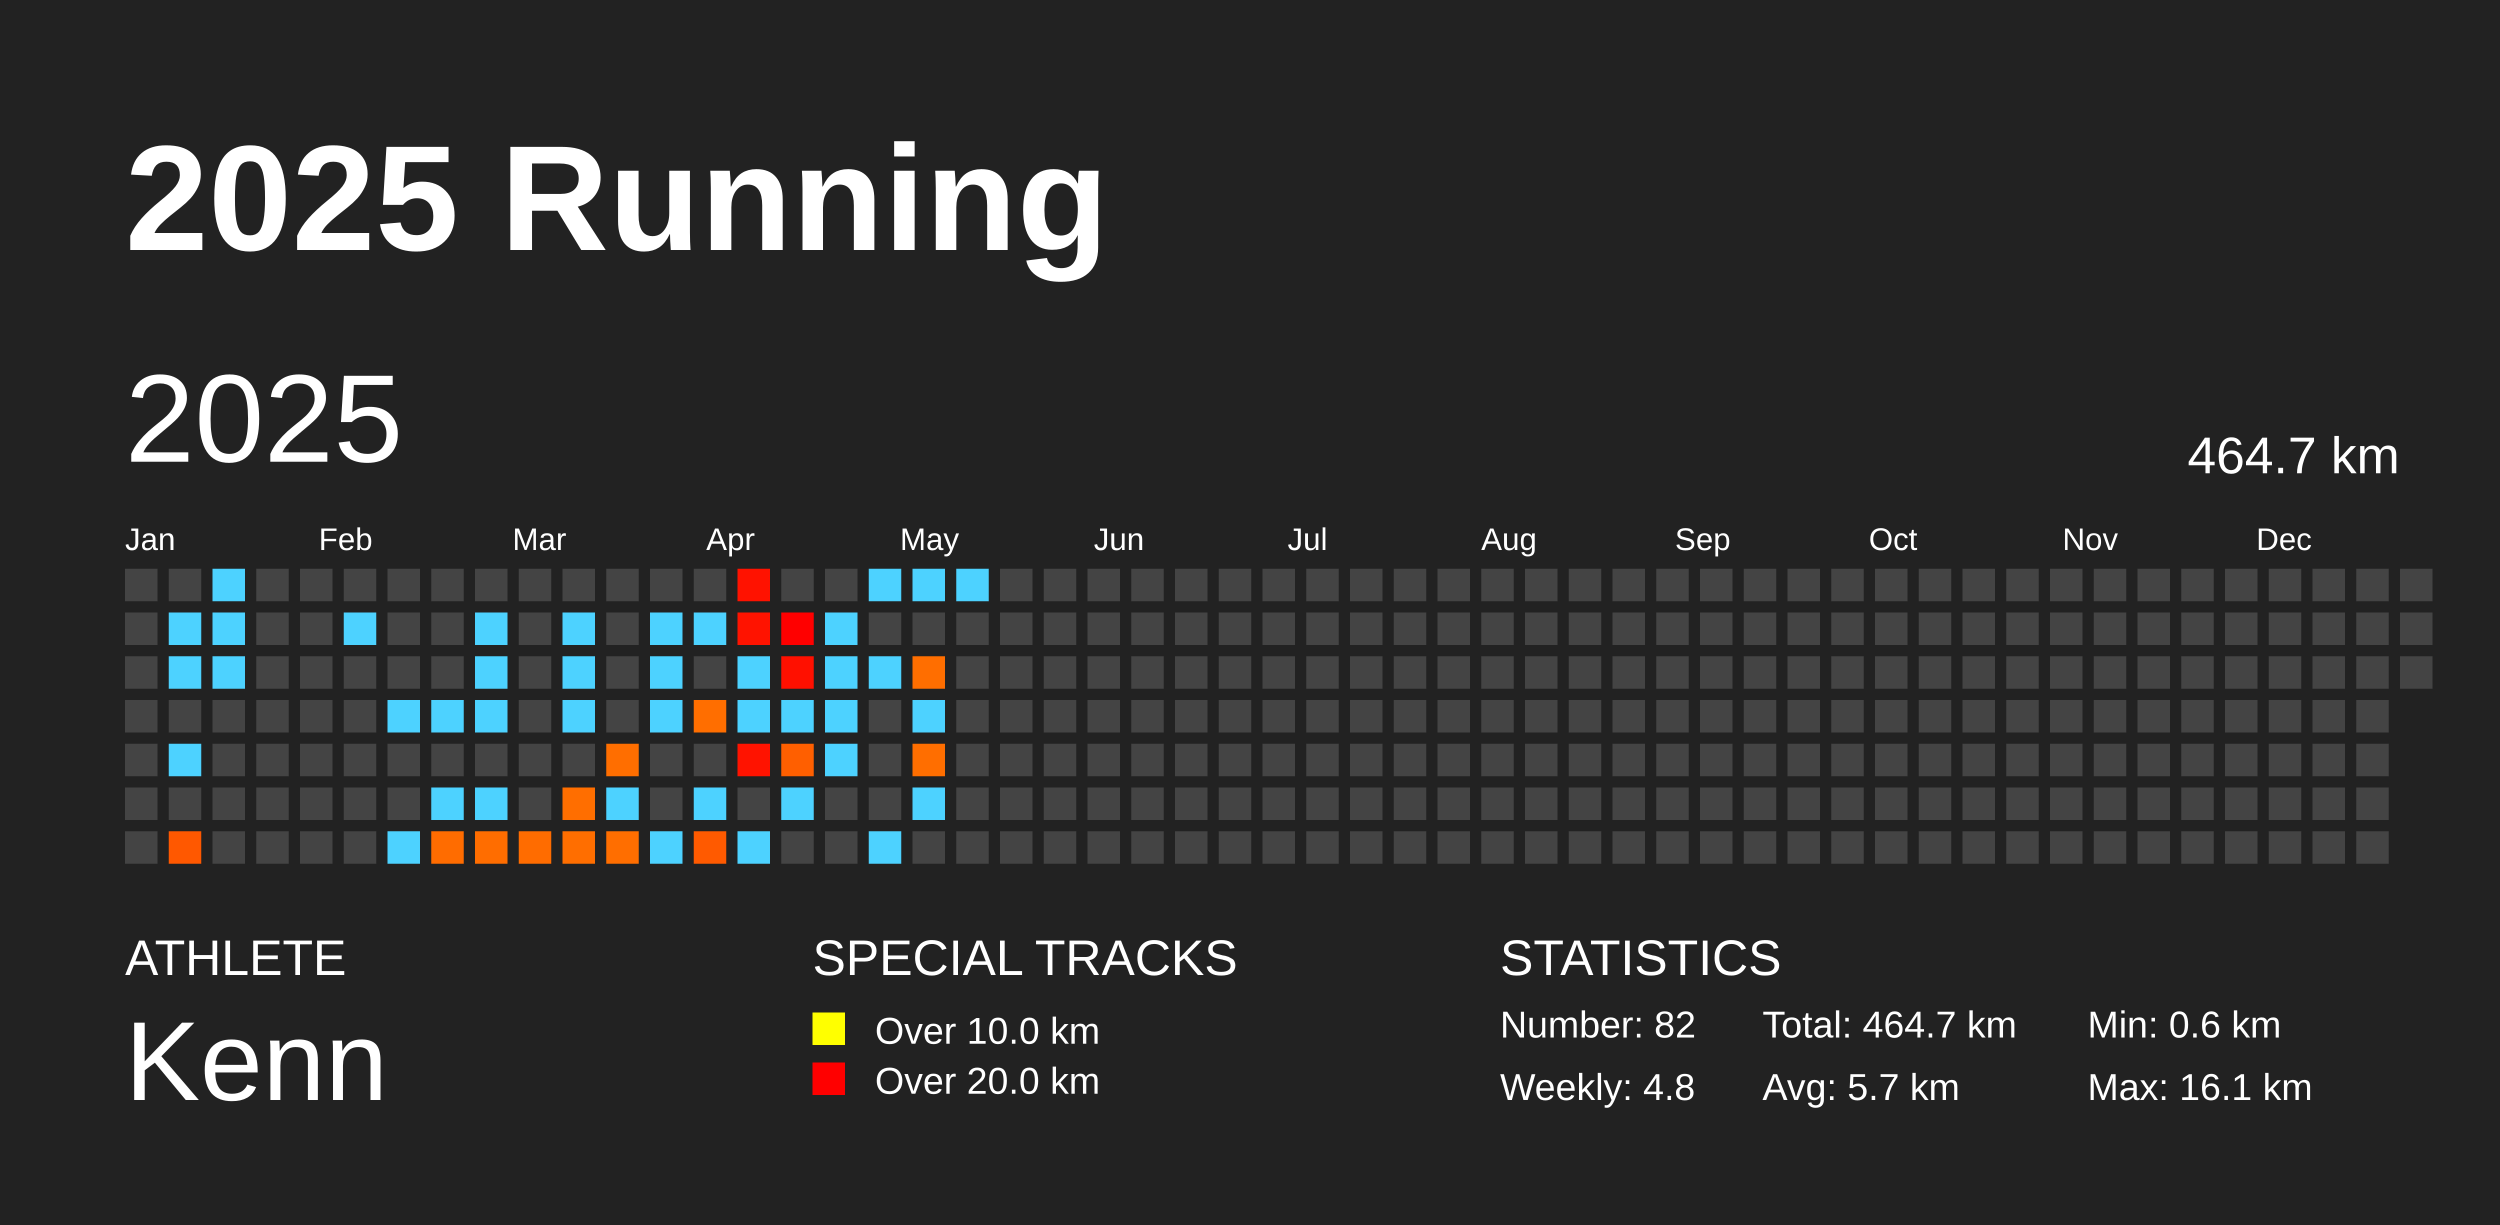
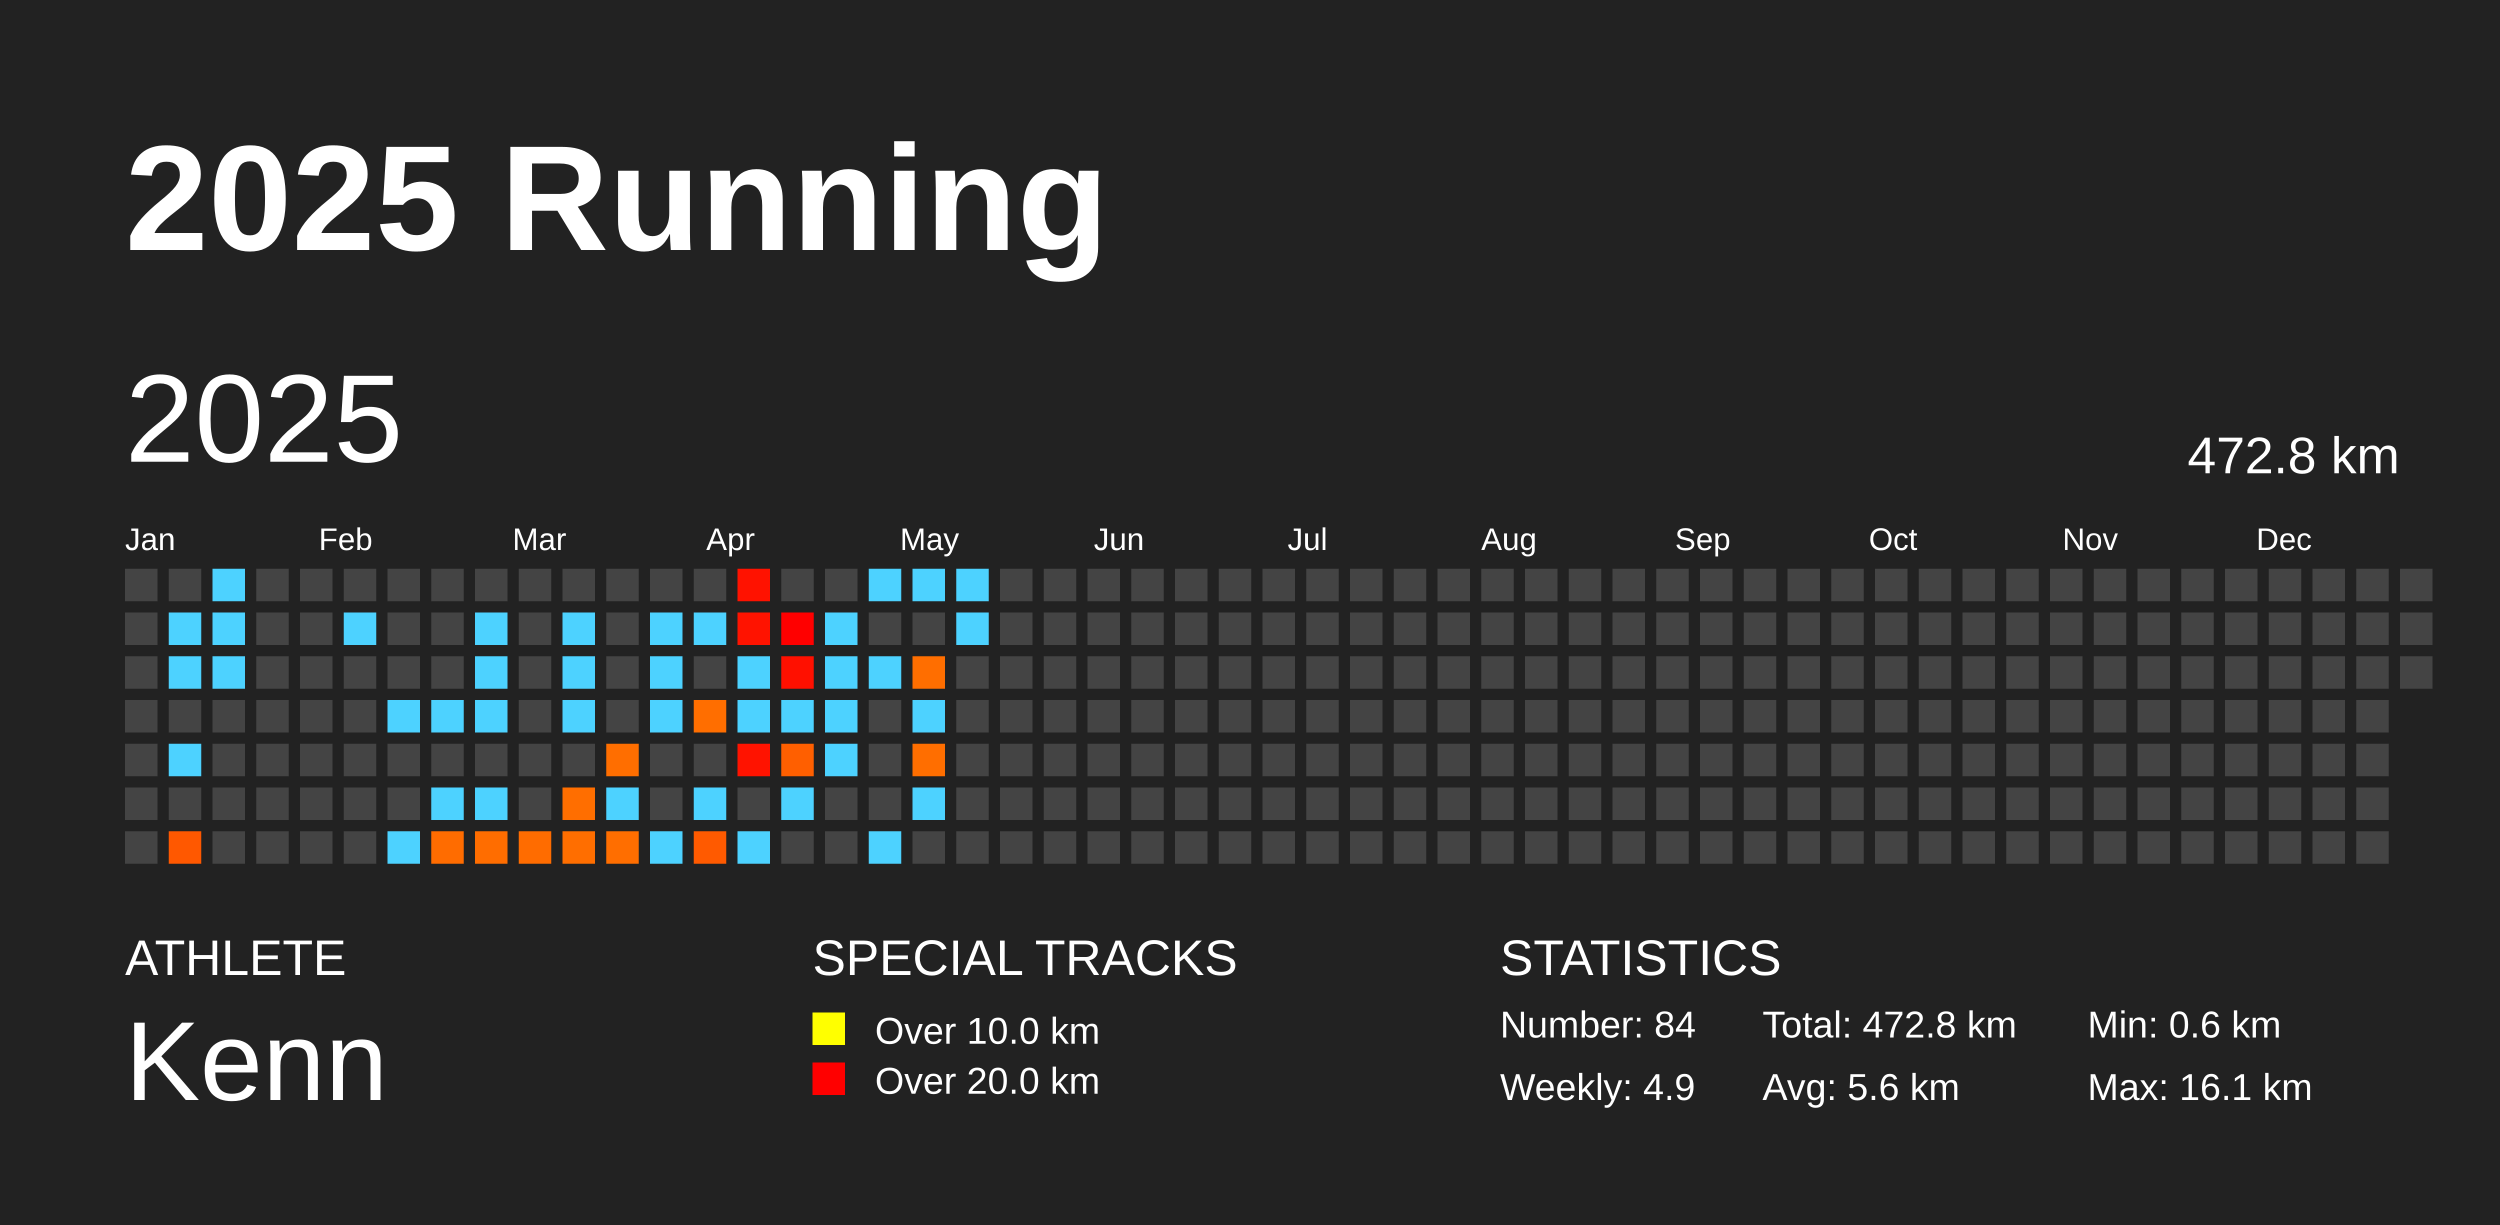
<svg xmlns="http://www.w3.org/2000/svg" baseProfile="full" height="98mm" version="1.1" viewBox="0,0,200,98" width="200mm">
  <defs />
  <rect fill="#222222" height="98" width="200" x="0" y="0" />
  <text fill="#FFFFFF" style="font-size:12px; font-family:Arial; font-weight:bold;" x="10" y="20">2025 Running</text>
  <text fill="#FFFFFF" style="font-size:4px; font-family:Arial" x="10" y="78">ATHLETE</text>
  <text fill="#FFFFFF" style="font-size:9px; font-family:Arial" x="10" y="88">Kenn</text>
  <text fill="#FFFFFF" style="font-size:4px; font-family:Arial" x="65" y="78">SPECIAL TRACKS</text>
  <rect fill="yellow" height="2.6" width="2.6" x="65" y="81" />
  <text fill="#FFFFFF" style="font-size:3px; font-family:Arial" x="70" y="83.5">Over 10.0 km</text>
  <rect fill="red" height="2.6" width="2.6" x="65" y="85" />
  <text fill="#FFFFFF" style="font-size:3px; font-family:Arial" x="70" y="87.5">Over 20.0 km</text>
  <text fill="#FFFFFF" style="font-size:4px; font-family:Arial" x="120" y="78">STATISTICS</text>
-   <text fill="#FFFFFF" style="font-size:3px; font-family:Arial" x="120" y="83">Number: 82</text>
-   <text fill="#FFFFFF" style="font-size:3px; font-family:Arial" x="120" y="88">Weekly: 4.8</text>
-   <text fill="#FFFFFF" style="font-size:3px; font-family:Arial" x="141" y="83">Total: 464.7 km</text>
-   <text fill="#FFFFFF" style="font-size:3px; font-family:Arial" x="141" y="88">Avg: 5.7 km</text>
+   <text fill="#FFFFFF" style="font-size:3px; font-family:Arial" x="120" y="83">Number: 84</text>
+   <text fill="#FFFFFF" style="font-size:3px; font-family:Arial" x="120" y="88">Weekly: 4.9</text>
+   <text fill="#FFFFFF" style="font-size:3px; font-family:Arial" x="141" y="83">Total: 472.8 km</text>
+   <text fill="#FFFFFF" style="font-size:3px; font-family:Arial" x="141" y="88">Avg: 5.6 km</text>
  <text fill="#FFFFFF" style="font-size:3px; font-family:Arial" x="167" y="83">Min: 0.6 km</text>
  <text fill="#FFFFFF" style="font-size:3px; font-family:Arial" x="167" y="88">Max: 16.1 km</text>
  <text dominant-baseline="hanging" fill="#FFFFFF" style="font-size:10.0px; font-family:Arial;" x="10" y="30">2025</text>
-   <text dominant-baseline="hanging" fill="#FFFFFF" style="font-size:4.125px; font-family:Arial;" x="175" y="35">464.7 km</text>
+   <text dominant-baseline="hanging" fill="#FFFFFF" style="font-size:4.125px; font-family:Arial;" x="175" y="35">472.8 km</text>
  <text fill="#FFFFFF" style="font-size:2.5px; font-family:Arial" x="10.0" y="44">Jan</text>
  <text fill="#FFFFFF" style="font-size:2.5px; font-family:Arial" x="25.5" y="44">Feb</text>
  <text fill="#FFFFFF" style="font-size:2.5px; font-family:Arial" x="41.0" y="44">Mar</text>
  <text fill="#FFFFFF" style="font-size:2.5px; font-family:Arial" x="56.5" y="44">Apr</text>
  <text fill="#FFFFFF" style="font-size:2.5px; font-family:Arial" x="72.0" y="44">May</text>
  <text fill="#FFFFFF" style="font-size:2.5px; font-family:Arial" x="87.5" y="44">Jun</text>
  <text fill="#FFFFFF" style="font-size:2.5px; font-family:Arial" x="103.0" y="44">Jul</text>
  <text fill="#FFFFFF" style="font-size:2.5px; font-family:Arial" x="118.5" y="44">Aug</text>
  <text fill="#FFFFFF" style="font-size:2.5px; font-family:Arial" x="134.0" y="44">Sep</text>
  <text fill="#FFFFFF" style="font-size:2.5px; font-family:Arial" x="149.5" y="44">Oct</text>
  <text fill="#FFFFFF" style="font-size:2.5px; font-family:Arial" x="165.0" y="44">Nov</text>
  <text fill="#FFFFFF" style="font-size:2.5px; font-family:Arial" x="180.5" y="44">Dec</text>
  <rect fill="#444444" height="2.6" width="2.6" x="10.0" y="45.5" />
  <rect fill="#444444" height="2.6" width="2.6" x="10.0" y="49.0" />
  <rect fill="#444444" height="2.6" width="2.6" x="10.0" y="52.5" />
  <rect fill="#444444" height="2.6" width="2.6" x="10.0" y="56.0" />
  <rect fill="#444444" height="2.6" width="2.6" x="10.0" y="59.5" />
  <rect fill="#444444" height="2.6" width="2.6" x="10.0" y="63.0" />
  <rect fill="#444444" height="2.6" width="2.6" x="10.0" y="66.5" />
  <rect fill="#444444" height="2.6" width="2.6" x="13.5" y="45.5" />
  <rect fill="#4dd2ff" height="2.6" width="2.6" x="13.5" y="49.0" />
  <rect fill="#4dd2ff" height="2.6" width="2.6" x="13.5" y="52.5" />
  <rect fill="#444444" height="2.6" width="2.6" x="13.5" y="56.0" />
  <rect fill="#4dd2ff" height="2.6" width="2.6" x="13.5" y="59.5" />
  <rect fill="#444444" height="2.6" width="2.6" x="13.5" y="63.0" />
  <rect fill="#ff5800" height="2.6" width="2.6" x="13.5" y="66.5" />
  <rect fill="#4dd2ff" height="2.6" width="2.6" x="17.0" y="45.5" />
  <rect fill="#4dd2ff" height="2.6" width="2.6" x="17.0" y="49.0" />
  <rect fill="#4dd2ff" height="2.6" width="2.6" x="17.0" y="52.5" />
  <rect fill="#444444" height="2.6" width="2.6" x="17.0" y="56.0" />
  <rect fill="#444444" height="2.6" width="2.6" x="17.0" y="59.5" />
  <rect fill="#444444" height="2.6" width="2.6" x="17.0" y="63.0" />
  <rect fill="#444444" height="2.6" width="2.6" x="17.0" y="66.5" />
  <rect fill="#444444" height="2.6" width="2.6" x="20.5" y="45.5" />
  <rect fill="#444444" height="2.6" width="2.6" x="20.5" y="49.0" />
  <rect fill="#444444" height="2.6" width="2.6" x="20.5" y="52.5" />
  <rect fill="#444444" height="2.6" width="2.6" x="20.5" y="56.0" />
  <rect fill="#444444" height="2.6" width="2.6" x="20.5" y="59.5" />
  <rect fill="#444444" height="2.6" width="2.6" x="20.5" y="63.0" />
  <rect fill="#444444" height="2.6" width="2.6" x="20.5" y="66.5" />
  <rect fill="#444444" height="2.6" width="2.6" x="24.0" y="45.5" />
  <rect fill="#444444" height="2.6" width="2.6" x="24.0" y="49.0" />
  <rect fill="#444444" height="2.6" width="2.6" x="24.0" y="52.5" />
  <rect fill="#444444" height="2.6" width="2.6" x="24.0" y="56.0" />
  <rect fill="#444444" height="2.6" width="2.6" x="24.0" y="59.5" />
  <rect fill="#444444" height="2.6" width="2.6" x="24.0" y="63.0" />
  <rect fill="#444444" height="2.6" width="2.6" x="24.0" y="66.5" />
  <rect fill="#444444" height="2.6" width="2.6" x="27.5" y="45.5" />
  <rect fill="#4dd2ff" height="2.6" width="2.6" x="27.5" y="49.0" />
  <rect fill="#444444" height="2.6" width="2.6" x="27.5" y="52.5" />
  <rect fill="#444444" height="2.6" width="2.6" x="27.5" y="56.0" />
  <rect fill="#444444" height="2.6" width="2.6" x="27.5" y="59.5" />
  <rect fill="#444444" height="2.6" width="2.6" x="27.5" y="63.0" />
  <rect fill="#444444" height="2.6" width="2.6" x="27.5" y="66.5" />
  <rect fill="#444444" height="2.6" width="2.6" x="31.0" y="45.5" />
  <rect fill="#444444" height="2.6" width="2.6" x="31.0" y="49.0" />
  <rect fill="#444444" height="2.6" width="2.6" x="31.0" y="52.5" />
  <rect fill="#4dd2ff" height="2.6" width="2.6" x="31.0" y="56.0" />
  <rect fill="#444444" height="2.6" width="2.6" x="31.0" y="59.5" />
  <rect fill="#444444" height="2.6" width="2.6" x="31.0" y="63.0" />
  <rect fill="#4dd2ff" height="2.6" width="2.6" x="31.0" y="66.5" />
  <rect fill="#444444" height="2.6" width="2.6" x="34.5" y="45.5" />
  <rect fill="#444444" height="2.6" width="2.6" x="34.5" y="49.0" />
  <rect fill="#444444" height="2.6" width="2.6" x="34.5" y="52.5" />
  <rect fill="#4dd2ff" height="2.6" width="2.6" x="34.5" y="56.0" />
  <rect fill="#444444" height="2.6" width="2.6" x="34.5" y="59.5" />
  <rect fill="#4dd2ff" height="2.6" width="2.6" x="34.5" y="63.0" />
  <rect fill="#ff6c00" height="2.6" width="2.6" x="34.5" y="66.5" />
  <rect fill="#444444" height="2.6" width="2.6" x="38.0" y="45.5" />
  <rect fill="#4dd2ff" height="2.6" width="2.6" x="38.0" y="49.0" />
  <rect fill="#4dd2ff" height="2.6" width="2.6" x="38.0" y="52.5" />
  <rect fill="#4dd2ff" height="2.6" width="2.6" x="38.0" y="56.0" />
  <rect fill="#444444" height="2.6" width="2.6" x="38.0" y="59.5" />
  <rect fill="#4dd2ff" height="2.6" width="2.6" x="38.0" y="63.0" />
  <rect fill="#ff6d00" height="2.6" width="2.6" x="38.0" y="66.5" />
  <rect fill="#444444" height="2.6" width="2.6" x="41.5" y="45.5" />
  <rect fill="#444444" height="2.6" width="2.6" x="41.5" y="49.0" />
  <rect fill="#444444" height="2.6" width="2.6" x="41.5" y="52.5" />
  <rect fill="#444444" height="2.6" width="2.6" x="41.5" y="56.0" />
  <rect fill="#444444" height="2.6" width="2.6" x="41.5" y="59.5" />
  <rect fill="#444444" height="2.6" width="2.6" x="41.5" y="63.0" />
  <rect fill="#ff6c00" height="2.6" width="2.6" x="41.5" y="66.5" />
  <rect fill="#444444" height="2.6" width="2.6" x="45.0" y="45.5" />
  <rect fill="#4dd2ff" height="2.6" width="2.6" x="45.0" y="49.0" />
  <rect fill="#4dd2ff" height="2.6" width="2.6" x="45.0" y="52.5" />
  <rect fill="#4dd2ff" height="2.6" width="2.6" x="45.0" y="56.0" />
  <rect fill="#444444" height="2.6" width="2.6" x="45.0" y="59.5" />
  <rect fill="#ff6e00" height="2.6" width="2.6" x="45.0" y="63.0" />
  <rect fill="#ff6e00" height="2.6" width="2.6" x="45.0" y="66.5" />
  <rect fill="#444444" height="2.6" width="2.6" x="48.5" y="45.5" />
  <rect fill="#444444" height="2.6" width="2.6" x="48.5" y="49.0" />
  <rect fill="#444444" height="2.6" width="2.6" x="48.5" y="52.5" />
  <rect fill="#444444" height="2.6" width="2.6" x="48.5" y="56.0" />
  <rect fill="#ff6e00" height="2.6" width="2.6" x="48.5" y="59.5" />
  <rect fill="#4dd2ff" height="2.6" width="2.6" x="48.5" y="63.0" />
  <rect fill="#ff6e00" height="2.6" width="2.6" x="48.5" y="66.5" />
  <rect fill="#444444" height="2.6" width="2.6" x="52.0" y="45.5" />
  <rect fill="#4dd2ff" height="2.6" width="2.6" x="52.0" y="49.0" />
  <rect fill="#4dd2ff" height="2.6" width="2.6" x="52.0" y="52.5" />
  <rect fill="#4dd2ff" height="2.6" width="2.6" x="52.0" y="56.0" />
  <rect fill="#444444" height="2.6" width="2.6" x="52.0" y="59.5" />
  <rect fill="#444444" height="2.6" width="2.6" x="52.0" y="63.0" />
  <rect fill="#4dd2ff" height="2.6" width="2.6" x="52.0" y="66.5" />
  <rect fill="#444444" height="2.6" width="2.6" x="55.5" y="45.5" />
  <rect fill="#4dd2ff" height="2.6" width="2.6" x="55.5" y="49.0" />
  <rect fill="#444444" height="2.6" width="2.6" x="55.5" y="52.5" />
  <rect fill="#ff6e00" height="2.6" width="2.6" x="55.5" y="56.0" />
  <rect fill="#444444" height="2.6" width="2.6" x="55.5" y="59.5" />
  <rect fill="#4dd2ff" height="2.6" width="2.6" x="55.5" y="63.0" />
  <rect fill="#ff5a00" height="2.6" width="2.6" x="55.5" y="66.5" />
  <rect fill="#ff1200" height="2.6" width="2.6" x="59.0" y="45.5" />
  <rect fill="#ff1300" height="2.6" width="2.6" x="59.0" y="49.0" />
  <rect fill="#4dd2ff" height="2.6" width="2.6" x="59.0" y="52.5" />
  <rect fill="#4dd2ff" height="2.6" width="2.6" x="59.0" y="56.0" />
  <rect fill="#ff1300" height="2.6" width="2.6" x="59.0" y="59.5" />
  <rect fill="#444444" height="2.6" width="2.6" x="59.0" y="63.0" />
  <rect fill="#4dd2ff" height="2.6" width="2.6" x="59.0" y="66.5" />
  <rect fill="#444444" height="2.6" width="2.6" x="62.5" y="45.5" />
  <rect fill="#ff0000" height="2.6" width="2.6" x="62.5" y="49.0" />
  <rect fill="#ff1000" height="2.6" width="2.6" x="62.5" y="52.5" />
  <rect fill="#4dd2ff" height="2.6" width="2.6" x="62.5" y="56.0" />
  <rect fill="#ff5f00" height="2.6" width="2.6" x="62.5" y="59.5" />
  <rect fill="#4dd2ff" height="2.6" width="2.6" x="62.5" y="63.0" />
  <rect fill="#444444" height="2.6" width="2.6" x="62.5" y="66.5" />
  <rect fill="#444444" height="2.6" width="2.6" x="66.0" y="45.5" />
  <rect fill="#4dd2ff" height="2.6" width="2.6" x="66.0" y="49.0" />
  <rect fill="#4dd2ff" height="2.6" width="2.6" x="66.0" y="52.5" />
  <rect fill="#4dd2ff" height="2.6" width="2.6" x="66.0" y="56.0" />
  <rect fill="#4dd2ff" height="2.6" width="2.6" x="66.0" y="59.5" />
  <rect fill="#444444" height="2.6" width="2.6" x="66.0" y="63.0" />
  <rect fill="#444444" height="2.6" width="2.6" x="66.0" y="66.5" />
  <rect fill="#4dd2ff" height="2.6" width="2.6" x="69.5" y="45.5" />
  <rect fill="#444444" height="2.6" width="2.6" x="69.5" y="49.0" />
  <rect fill="#4dd2ff" height="2.6" width="2.6" x="69.5" y="52.5" />
  <rect fill="#444444" height="2.6" width="2.6" x="69.5" y="56.0" />
  <rect fill="#444444" height="2.6" width="2.6" x="69.5" y="59.5" />
  <rect fill="#444444" height="2.6" width="2.6" x="69.5" y="63.0" />
  <rect fill="#4dd2ff" height="2.6" width="2.6" x="69.5" y="66.5" />
  <rect fill="#4dd2ff" height="2.6" width="2.6" x="73.0" y="45.5" />
  <rect fill="#444444" height="2.6" width="2.6" x="73.0" y="49.0" />
  <rect fill="#ff6e00" height="2.6" width="2.6" x="73.0" y="52.5" />
  <rect fill="#4dd2ff" height="2.6" width="2.6" x="73.0" y="56.0" />
  <rect fill="#ff6e00" height="2.6" width="2.6" x="73.0" y="59.5" />
  <rect fill="#4dd2ff" height="2.6" width="2.6" x="73.0" y="63.0" />
  <rect fill="#444444" height="2.6" width="2.6" x="73.0" y="66.5" />
  <rect fill="#4dd2ff" height="2.6" width="2.6" x="76.5" y="45.5" />
-   <rect fill="#444444" height="2.6" width="2.6" x="76.5" y="49.0" />
+   <rect fill="#4dd2ff" height="2.6" width="2.6" x="76.5" y="49.0" />
  <rect fill="#444444" height="2.6" width="2.6" x="76.5" y="52.5" />
  <rect fill="#444444" height="2.6" width="2.6" x="76.5" y="56.0" />
  <rect fill="#444444" height="2.6" width="2.6" x="76.5" y="59.5" />
  <rect fill="#444444" height="2.6" width="2.6" x="76.5" y="63.0" />
  <rect fill="#444444" height="2.6" width="2.6" x="76.5" y="66.5" />
  <rect fill="#444444" height="2.6" width="2.6" x="80.0" y="45.5" />
  <rect fill="#444444" height="2.6" width="2.6" x="80.0" y="49.0" />
  <rect fill="#444444" height="2.6" width="2.6" x="80.0" y="52.5" />
  <rect fill="#444444" height="2.6" width="2.6" x="80.0" y="56.0" />
  <rect fill="#444444" height="2.6" width="2.6" x="80.0" y="59.5" />
  <rect fill="#444444" height="2.6" width="2.6" x="80.0" y="63.0" />
  <rect fill="#444444" height="2.6" width="2.6" x="80.0" y="66.5" />
  <rect fill="#444444" height="2.6" width="2.6" x="83.5" y="45.5" />
  <rect fill="#444444" height="2.6" width="2.6" x="83.5" y="49.0" />
  <rect fill="#444444" height="2.6" width="2.6" x="83.5" y="52.5" />
  <rect fill="#444444" height="2.6" width="2.6" x="83.5" y="56.0" />
  <rect fill="#444444" height="2.6" width="2.6" x="83.5" y="59.5" />
  <rect fill="#444444" height="2.6" width="2.6" x="83.5" y="63.0" />
  <rect fill="#444444" height="2.6" width="2.6" x="83.5" y="66.5" />
  <rect fill="#444444" height="2.6" width="2.6" x="87.0" y="45.5" />
  <rect fill="#444444" height="2.6" width="2.6" x="87.0" y="49.0" />
  <rect fill="#444444" height="2.6" width="2.6" x="87.0" y="52.5" />
  <rect fill="#444444" height="2.6" width="2.6" x="87.0" y="56.0" />
  <rect fill="#444444" height="2.6" width="2.6" x="87.0" y="59.5" />
  <rect fill="#444444" height="2.6" width="2.6" x="87.0" y="63.0" />
  <rect fill="#444444" height="2.6" width="2.6" x="87.0" y="66.5" />
  <rect fill="#444444" height="2.6" width="2.6" x="90.5" y="45.5" />
  <rect fill="#444444" height="2.6" width="2.6" x="90.5" y="49.0" />
  <rect fill="#444444" height="2.6" width="2.6" x="90.5" y="52.5" />
  <rect fill="#444444" height="2.6" width="2.6" x="90.5" y="56.0" />
  <rect fill="#444444" height="2.6" width="2.6" x="90.5" y="59.5" />
  <rect fill="#444444" height="2.6" width="2.6" x="90.5" y="63.0" />
  <rect fill="#444444" height="2.6" width="2.6" x="90.5" y="66.5" />
  <rect fill="#444444" height="2.6" width="2.6" x="94.0" y="45.5" />
  <rect fill="#444444" height="2.6" width="2.6" x="94.0" y="49.0" />
  <rect fill="#444444" height="2.6" width="2.6" x="94.0" y="52.5" />
  <rect fill="#444444" height="2.6" width="2.6" x="94.0" y="56.0" />
  <rect fill="#444444" height="2.6" width="2.6" x="94.0" y="59.5" />
  <rect fill="#444444" height="2.6" width="2.6" x="94.0" y="63.0" />
  <rect fill="#444444" height="2.6" width="2.6" x="94.0" y="66.5" />
  <rect fill="#444444" height="2.6" width="2.6" x="97.5" y="45.5" />
  <rect fill="#444444" height="2.6" width="2.6" x="97.5" y="49.0" />
  <rect fill="#444444" height="2.6" width="2.6" x="97.5" y="52.5" />
  <rect fill="#444444" height="2.6" width="2.6" x="97.5" y="56.0" />
  <rect fill="#444444" height="2.6" width="2.6" x="97.5" y="59.5" />
  <rect fill="#444444" height="2.6" width="2.6" x="97.5" y="63.0" />
  <rect fill="#444444" height="2.6" width="2.6" x="97.5" y="66.5" />
  <rect fill="#444444" height="2.6" width="2.6" x="101.0" y="45.5" />
  <rect fill="#444444" height="2.6" width="2.6" x="101.0" y="49.0" />
  <rect fill="#444444" height="2.6" width="2.6" x="101.0" y="52.5" />
  <rect fill="#444444" height="2.6" width="2.6" x="101.0" y="56.0" />
  <rect fill="#444444" height="2.6" width="2.6" x="101.0" y="59.5" />
  <rect fill="#444444" height="2.6" width="2.6" x="101.0" y="63.0" />
  <rect fill="#444444" height="2.6" width="2.6" x="101.0" y="66.5" />
  <rect fill="#444444" height="2.6" width="2.6" x="104.5" y="45.5" />
  <rect fill="#444444" height="2.6" width="2.6" x="104.5" y="49.0" />
  <rect fill="#444444" height="2.6" width="2.6" x="104.5" y="52.5" />
  <rect fill="#444444" height="2.6" width="2.6" x="104.5" y="56.0" />
  <rect fill="#444444" height="2.6" width="2.6" x="104.5" y="59.5" />
  <rect fill="#444444" height="2.6" width="2.6" x="104.5" y="63.0" />
  <rect fill="#444444" height="2.6" width="2.6" x="104.5" y="66.5" />
  <rect fill="#444444" height="2.6" width="2.6" x="108.0" y="45.5" />
  <rect fill="#444444" height="2.6" width="2.6" x="108.0" y="49.0" />
  <rect fill="#444444" height="2.6" width="2.6" x="108.0" y="52.5" />
  <rect fill="#444444" height="2.6" width="2.6" x="108.0" y="56.0" />
  <rect fill="#444444" height="2.6" width="2.6" x="108.0" y="59.5" />
  <rect fill="#444444" height="2.6" width="2.6" x="108.0" y="63.0" />
  <rect fill="#444444" height="2.6" width="2.6" x="108.0" y="66.5" />
  <rect fill="#444444" height="2.6" width="2.6" x="111.5" y="45.5" />
  <rect fill="#444444" height="2.6" width="2.6" x="111.5" y="49.0" />
  <rect fill="#444444" height="2.6" width="2.6" x="111.5" y="52.5" />
  <rect fill="#444444" height="2.6" width="2.6" x="111.5" y="56.0" />
  <rect fill="#444444" height="2.6" width="2.6" x="111.5" y="59.5" />
  <rect fill="#444444" height="2.6" width="2.6" x="111.5" y="63.0" />
  <rect fill="#444444" height="2.6" width="2.6" x="111.5" y="66.5" />
  <rect fill="#444444" height="2.6" width="2.6" x="115.0" y="45.5" />
  <rect fill="#444444" height="2.6" width="2.6" x="115.0" y="49.0" />
  <rect fill="#444444" height="2.6" width="2.6" x="115.0" y="52.5" />
  <rect fill="#444444" height="2.6" width="2.6" x="115.0" y="56.0" />
  <rect fill="#444444" height="2.6" width="2.6" x="115.0" y="59.5" />
  <rect fill="#444444" height="2.6" width="2.6" x="115.0" y="63.0" />
  <rect fill="#444444" height="2.6" width="2.6" x="115.0" y="66.5" />
  <rect fill="#444444" height="2.6" width="2.6" x="118.5" y="45.5" />
  <rect fill="#444444" height="2.6" width="2.6" x="118.5" y="49.0" />
  <rect fill="#444444" height="2.6" width="2.6" x="118.5" y="52.5" />
  <rect fill="#444444" height="2.6" width="2.6" x="118.5" y="56.0" />
  <rect fill="#444444" height="2.6" width="2.6" x="118.5" y="59.5" />
  <rect fill="#444444" height="2.6" width="2.6" x="118.5" y="63.0" />
  <rect fill="#444444" height="2.6" width="2.6" x="118.5" y="66.5" />
  <rect fill="#444444" height="2.6" width="2.6" x="122.0" y="45.5" />
  <rect fill="#444444" height="2.6" width="2.6" x="122.0" y="49.0" />
  <rect fill="#444444" height="2.6" width="2.6" x="122.0" y="52.5" />
  <rect fill="#444444" height="2.6" width="2.6" x="122.0" y="56.0" />
  <rect fill="#444444" height="2.6" width="2.6" x="122.0" y="59.5" />
  <rect fill="#444444" height="2.6" width="2.6" x="122.0" y="63.0" />
  <rect fill="#444444" height="2.6" width="2.6" x="122.0" y="66.5" />
  <rect fill="#444444" height="2.6" width="2.6" x="125.5" y="45.5" />
  <rect fill="#444444" height="2.6" width="2.6" x="125.5" y="49.0" />
  <rect fill="#444444" height="2.6" width="2.6" x="125.5" y="52.5" />
  <rect fill="#444444" height="2.6" width="2.6" x="125.5" y="56.0" />
  <rect fill="#444444" height="2.6" width="2.6" x="125.5" y="59.5" />
  <rect fill="#444444" height="2.6" width="2.6" x="125.5" y="63.0" />
  <rect fill="#444444" height="2.6" width="2.6" x="125.5" y="66.5" />
  <rect fill="#444444" height="2.6" width="2.6" x="129.0" y="45.5" />
  <rect fill="#444444" height="2.6" width="2.6" x="129.0" y="49.0" />
  <rect fill="#444444" height="2.6" width="2.6" x="129.0" y="52.5" />
  <rect fill="#444444" height="2.6" width="2.6" x="129.0" y="56.0" />
  <rect fill="#444444" height="2.6" width="2.6" x="129.0" y="59.5" />
  <rect fill="#444444" height="2.6" width="2.6" x="129.0" y="63.0" />
  <rect fill="#444444" height="2.6" width="2.6" x="129.0" y="66.5" />
  <rect fill="#444444" height="2.6" width="2.6" x="132.5" y="45.5" />
  <rect fill="#444444" height="2.6" width="2.6" x="132.5" y="49.0" />
  <rect fill="#444444" height="2.6" width="2.6" x="132.5" y="52.5" />
  <rect fill="#444444" height="2.6" width="2.6" x="132.5" y="56.0" />
  <rect fill="#444444" height="2.6" width="2.6" x="132.5" y="59.5" />
  <rect fill="#444444" height="2.6" width="2.6" x="132.5" y="63.0" />
  <rect fill="#444444" height="2.6" width="2.6" x="132.5" y="66.5" />
  <rect fill="#444444" height="2.6" width="2.6" x="136.0" y="45.5" />
  <rect fill="#444444" height="2.6" width="2.6" x="136.0" y="49.0" />
  <rect fill="#444444" height="2.6" width="2.6" x="136.0" y="52.5" />
  <rect fill="#444444" height="2.6" width="2.6" x="136.0" y="56.0" />
  <rect fill="#444444" height="2.6" width="2.6" x="136.0" y="59.5" />
  <rect fill="#444444" height="2.6" width="2.6" x="136.0" y="63.0" />
  <rect fill="#444444" height="2.6" width="2.6" x="136.0" y="66.5" />
  <rect fill="#444444" height="2.6" width="2.6" x="139.5" y="45.5" />
  <rect fill="#444444" height="2.6" width="2.6" x="139.5" y="49.0" />
  <rect fill="#444444" height="2.6" width="2.6" x="139.5" y="52.5" />
  <rect fill="#444444" height="2.6" width="2.6" x="139.5" y="56.0" />
  <rect fill="#444444" height="2.6" width="2.6" x="139.5" y="59.5" />
  <rect fill="#444444" height="2.6" width="2.6" x="139.5" y="63.0" />
  <rect fill="#444444" height="2.6" width="2.6" x="139.5" y="66.5" />
  <rect fill="#444444" height="2.6" width="2.6" x="143.0" y="45.5" />
  <rect fill="#444444" height="2.6" width="2.6" x="143.0" y="49.0" />
  <rect fill="#444444" height="2.6" width="2.6" x="143.0" y="52.5" />
  <rect fill="#444444" height="2.6" width="2.6" x="143.0" y="56.0" />
  <rect fill="#444444" height="2.6" width="2.6" x="143.0" y="59.5" />
  <rect fill="#444444" height="2.6" width="2.6" x="143.0" y="63.0" />
  <rect fill="#444444" height="2.6" width="2.6" x="143.0" y="66.5" />
  <rect fill="#444444" height="2.6" width="2.6" x="146.5" y="45.5" />
  <rect fill="#444444" height="2.6" width="2.6" x="146.5" y="49.0" />
  <rect fill="#444444" height="2.6" width="2.6" x="146.5" y="52.5" />
  <rect fill="#444444" height="2.6" width="2.6" x="146.5" y="56.0" />
  <rect fill="#444444" height="2.6" width="2.6" x="146.5" y="59.5" />
  <rect fill="#444444" height="2.6" width="2.6" x="146.5" y="63.0" />
  <rect fill="#444444" height="2.6" width="2.6" x="146.5" y="66.5" />
  <rect fill="#444444" height="2.6" width="2.6" x="150.0" y="45.5" />
  <rect fill="#444444" height="2.6" width="2.6" x="150.0" y="49.0" />
  <rect fill="#444444" height="2.6" width="2.6" x="150.0" y="52.5" />
  <rect fill="#444444" height="2.6" width="2.6" x="150.0" y="56.0" />
  <rect fill="#444444" height="2.6" width="2.6" x="150.0" y="59.5" />
  <rect fill="#444444" height="2.6" width="2.6" x="150.0" y="63.0" />
  <rect fill="#444444" height="2.6" width="2.6" x="150.0" y="66.5" />
  <rect fill="#444444" height="2.6" width="2.6" x="153.5" y="45.5" />
  <rect fill="#444444" height="2.6" width="2.6" x="153.5" y="49.0" />
  <rect fill="#444444" height="2.6" width="2.6" x="153.5" y="52.5" />
  <rect fill="#444444" height="2.6" width="2.6" x="153.5" y="56.0" />
  <rect fill="#444444" height="2.6" width="2.6" x="153.5" y="59.5" />
  <rect fill="#444444" height="2.6" width="2.6" x="153.5" y="63.0" />
  <rect fill="#444444" height="2.6" width="2.6" x="153.5" y="66.5" />
  <rect fill="#444444" height="2.6" width="2.6" x="157.0" y="45.5" />
  <rect fill="#444444" height="2.6" width="2.6" x="157.0" y="49.0" />
  <rect fill="#444444" height="2.6" width="2.6" x="157.0" y="52.5" />
  <rect fill="#444444" height="2.6" width="2.6" x="157.0" y="56.0" />
  <rect fill="#444444" height="2.6" width="2.6" x="157.0" y="59.5" />
  <rect fill="#444444" height="2.6" width="2.6" x="157.0" y="63.0" />
  <rect fill="#444444" height="2.6" width="2.6" x="157.0" y="66.5" />
  <rect fill="#444444" height="2.6" width="2.6" x="160.5" y="45.5" />
  <rect fill="#444444" height="2.6" width="2.6" x="160.5" y="49.0" />
  <rect fill="#444444" height="2.6" width="2.6" x="160.5" y="52.5" />
  <rect fill="#444444" height="2.6" width="2.6" x="160.5" y="56.0" />
  <rect fill="#444444" height="2.6" width="2.6" x="160.5" y="59.5" />
  <rect fill="#444444" height="2.6" width="2.6" x="160.5" y="63.0" />
  <rect fill="#444444" height="2.6" width="2.6" x="160.5" y="66.5" />
  <rect fill="#444444" height="2.6" width="2.6" x="164.0" y="45.5" />
  <rect fill="#444444" height="2.6" width="2.6" x="164.0" y="49.0" />
  <rect fill="#444444" height="2.6" width="2.6" x="164.0" y="52.5" />
  <rect fill="#444444" height="2.6" width="2.6" x="164.0" y="56.0" />
  <rect fill="#444444" height="2.6" width="2.6" x="164.0" y="59.5" />
  <rect fill="#444444" height="2.6" width="2.6" x="164.0" y="63.0" />
  <rect fill="#444444" height="2.6" width="2.6" x="164.0" y="66.5" />
  <rect fill="#444444" height="2.6" width="2.6" x="167.5" y="45.5" />
  <rect fill="#444444" height="2.6" width="2.6" x="167.5" y="49.0" />
  <rect fill="#444444" height="2.6" width="2.6" x="167.5" y="52.5" />
  <rect fill="#444444" height="2.6" width="2.6" x="167.5" y="56.0" />
  <rect fill="#444444" height="2.6" width="2.6" x="167.5" y="59.5" />
  <rect fill="#444444" height="2.6" width="2.6" x="167.5" y="63.0" />
  <rect fill="#444444" height="2.6" width="2.6" x="167.5" y="66.5" />
  <rect fill="#444444" height="2.6" width="2.6" x="171.0" y="45.5" />
  <rect fill="#444444" height="2.6" width="2.6" x="171.0" y="49.0" />
  <rect fill="#444444" height="2.6" width="2.6" x="171.0" y="52.5" />
  <rect fill="#444444" height="2.6" width="2.6" x="171.0" y="56.0" />
  <rect fill="#444444" height="2.6" width="2.6" x="171.0" y="59.5" />
  <rect fill="#444444" height="2.6" width="2.6" x="171.0" y="63.0" />
  <rect fill="#444444" height="2.6" width="2.6" x="171.0" y="66.5" />
  <rect fill="#444444" height="2.6" width="2.6" x="174.5" y="45.5" />
  <rect fill="#444444" height="2.6" width="2.6" x="174.5" y="49.0" />
  <rect fill="#444444" height="2.6" width="2.6" x="174.5" y="52.5" />
  <rect fill="#444444" height="2.6" width="2.6" x="174.5" y="56.0" />
  <rect fill="#444444" height="2.6" width="2.6" x="174.5" y="59.5" />
  <rect fill="#444444" height="2.6" width="2.6" x="174.5" y="63.0" />
  <rect fill="#444444" height="2.6" width="2.6" x="174.5" y="66.5" />
  <rect fill="#444444" height="2.6" width="2.6" x="178.0" y="45.5" />
  <rect fill="#444444" height="2.6" width="2.6" x="178.0" y="49.0" />
  <rect fill="#444444" height="2.6" width="2.6" x="178.0" y="52.5" />
  <rect fill="#444444" height="2.6" width="2.6" x="178.0" y="56.0" />
  <rect fill="#444444" height="2.6" width="2.6" x="178.0" y="59.5" />
  <rect fill="#444444" height="2.6" width="2.6" x="178.0" y="63.0" />
  <rect fill="#444444" height="2.6" width="2.6" x="178.0" y="66.5" />
  <rect fill="#444444" height="2.6" width="2.6" x="181.5" y="45.5" />
  <rect fill="#444444" height="2.6" width="2.6" x="181.5" y="49.0" />
  <rect fill="#444444" height="2.6" width="2.6" x="181.5" y="52.5" />
  <rect fill="#444444" height="2.6" width="2.6" x="181.5" y="56.0" />
  <rect fill="#444444" height="2.6" width="2.6" x="181.5" y="59.5" />
  <rect fill="#444444" height="2.6" width="2.6" x="181.5" y="63.0" />
  <rect fill="#444444" height="2.6" width="2.6" x="181.5" y="66.5" />
  <rect fill="#444444" height="2.6" width="2.6" x="185.0" y="45.5" />
  <rect fill="#444444" height="2.6" width="2.6" x="185.0" y="49.0" />
  <rect fill="#444444" height="2.6" width="2.6" x="185.0" y="52.5" />
  <rect fill="#444444" height="2.6" width="2.6" x="185.0" y="56.0" />
  <rect fill="#444444" height="2.6" width="2.6" x="185.0" y="59.5" />
  <rect fill="#444444" height="2.6" width="2.6" x="185.0" y="63.0" />
  <rect fill="#444444" height="2.6" width="2.6" x="185.0" y="66.5" />
  <rect fill="#444444" height="2.6" width="2.6" x="188.5" y="45.5" />
  <rect fill="#444444" height="2.6" width="2.6" x="188.5" y="49.0" />
  <rect fill="#444444" height="2.6" width="2.6" x="188.5" y="52.5" />
  <rect fill="#444444" height="2.6" width="2.6" x="188.5" y="56.0" />
  <rect fill="#444444" height="2.6" width="2.6" x="188.5" y="59.5" />
  <rect fill="#444444" height="2.6" width="2.6" x="188.5" y="63.0" />
  <rect fill="#444444" height="2.6" width="2.6" x="188.5" y="66.5" />
  <rect fill="#444444" height="2.6" width="2.6" x="192.0" y="45.5" />
  <rect fill="#444444" height="2.6" width="2.6" x="192.0" y="49.0" />
  <rect fill="#444444" height="2.6" width="2.6" x="192.0" y="52.5" />
</svg>
